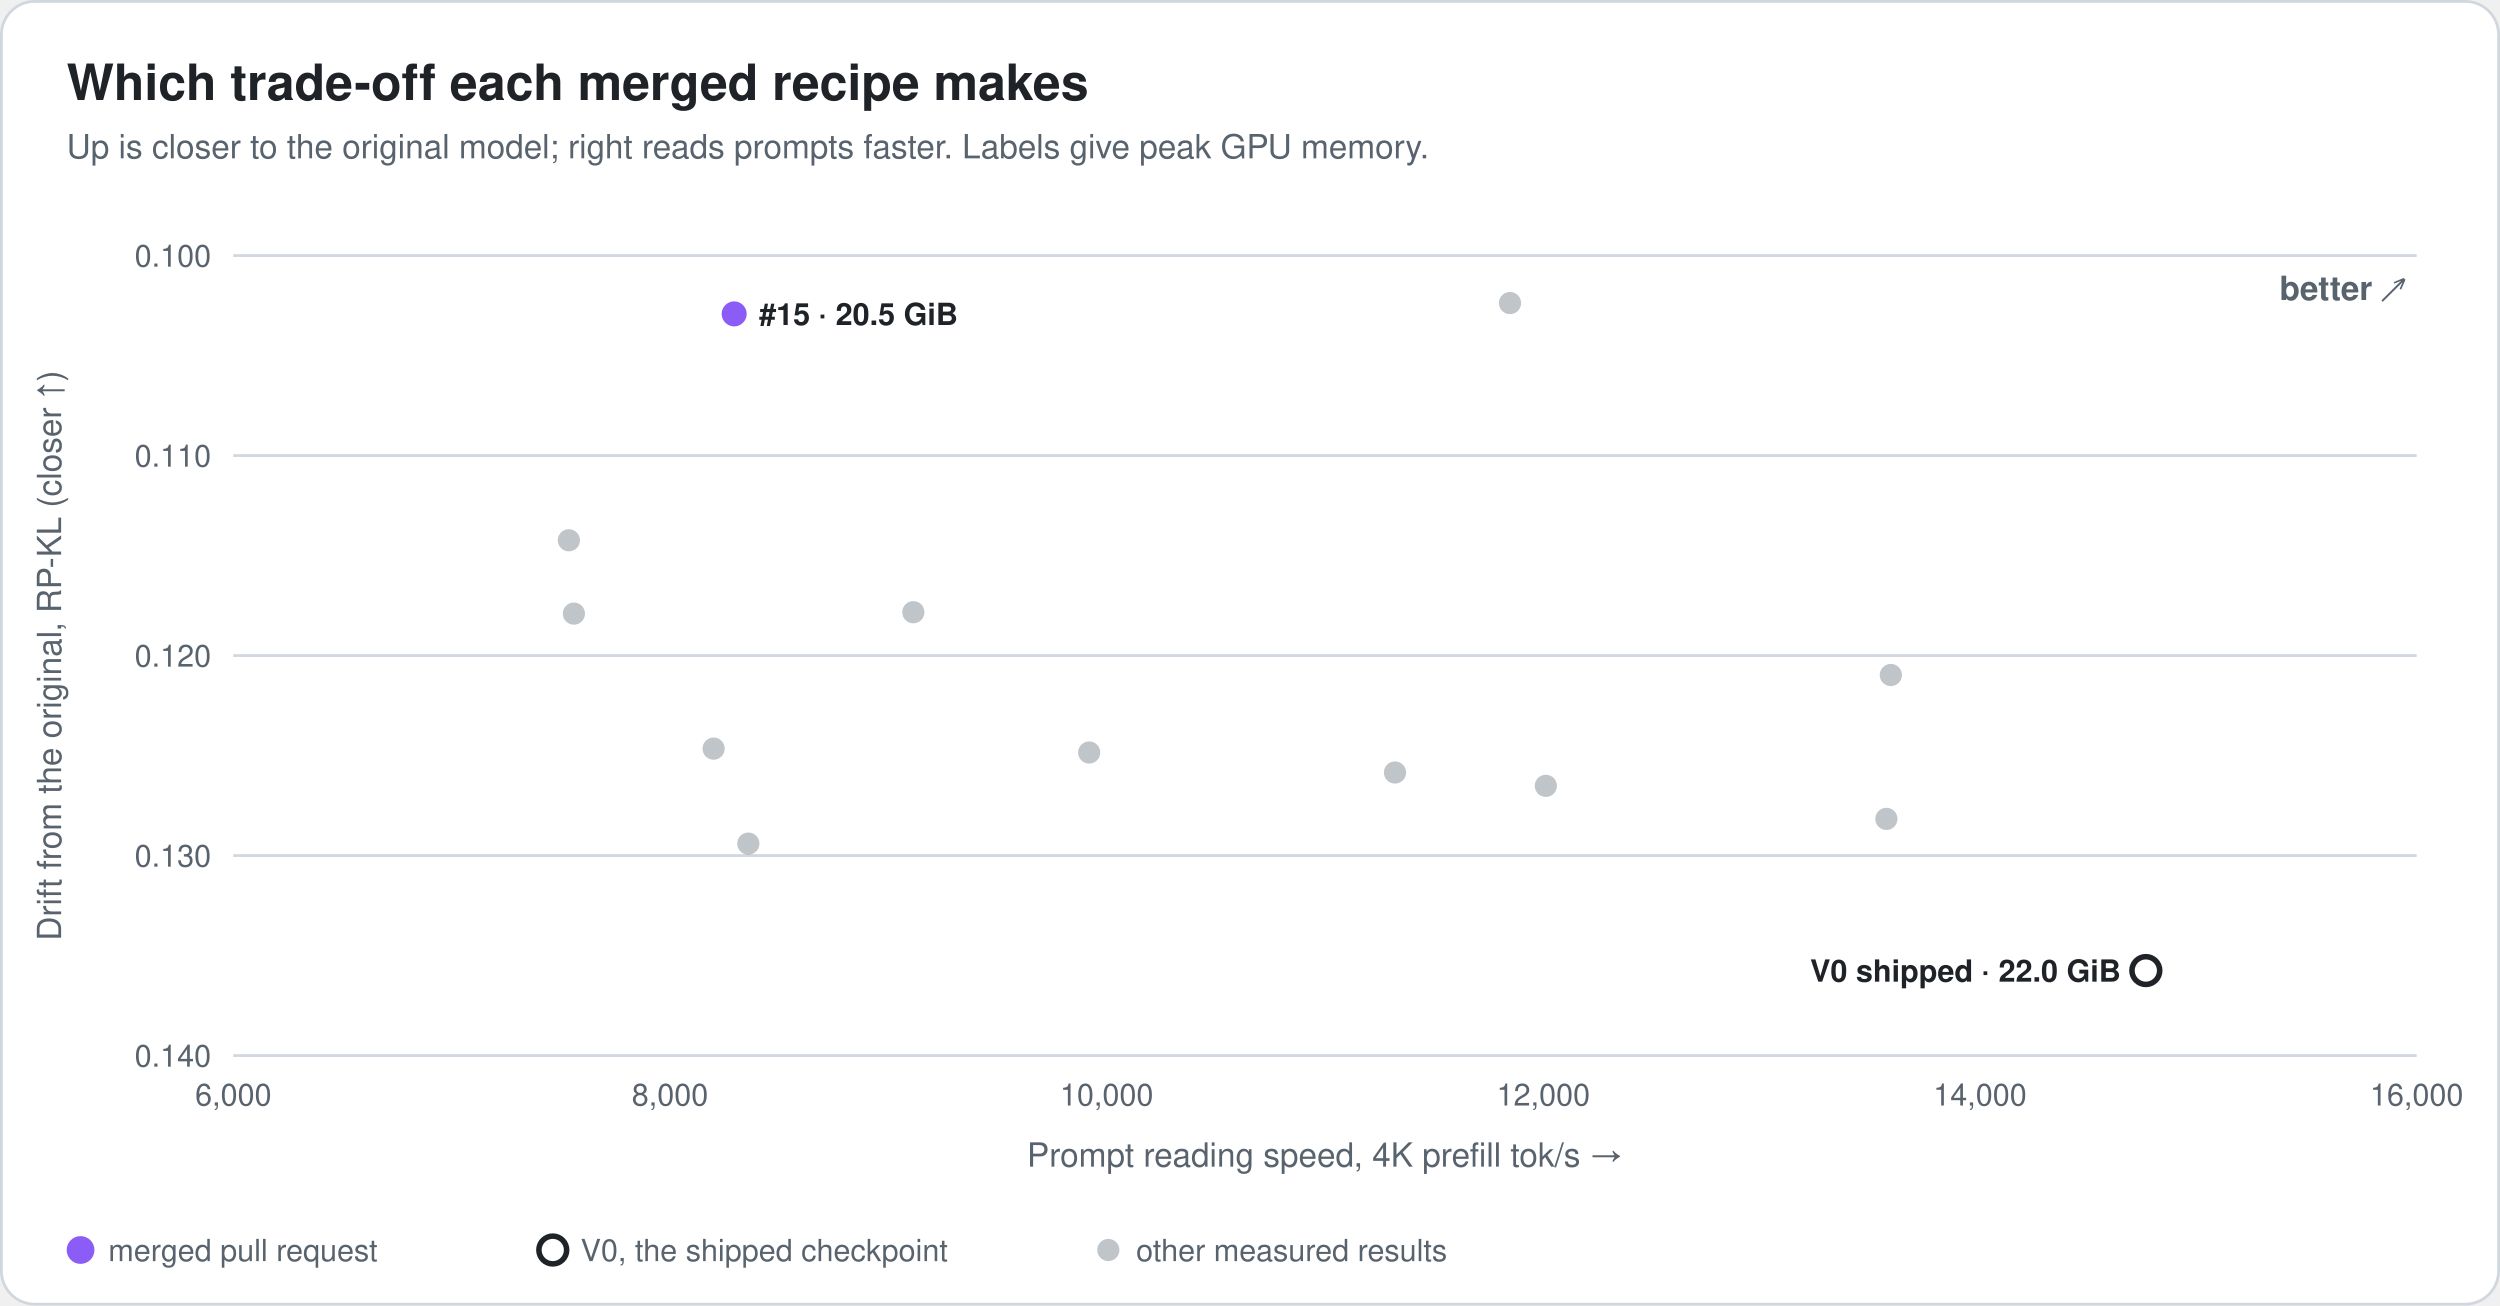
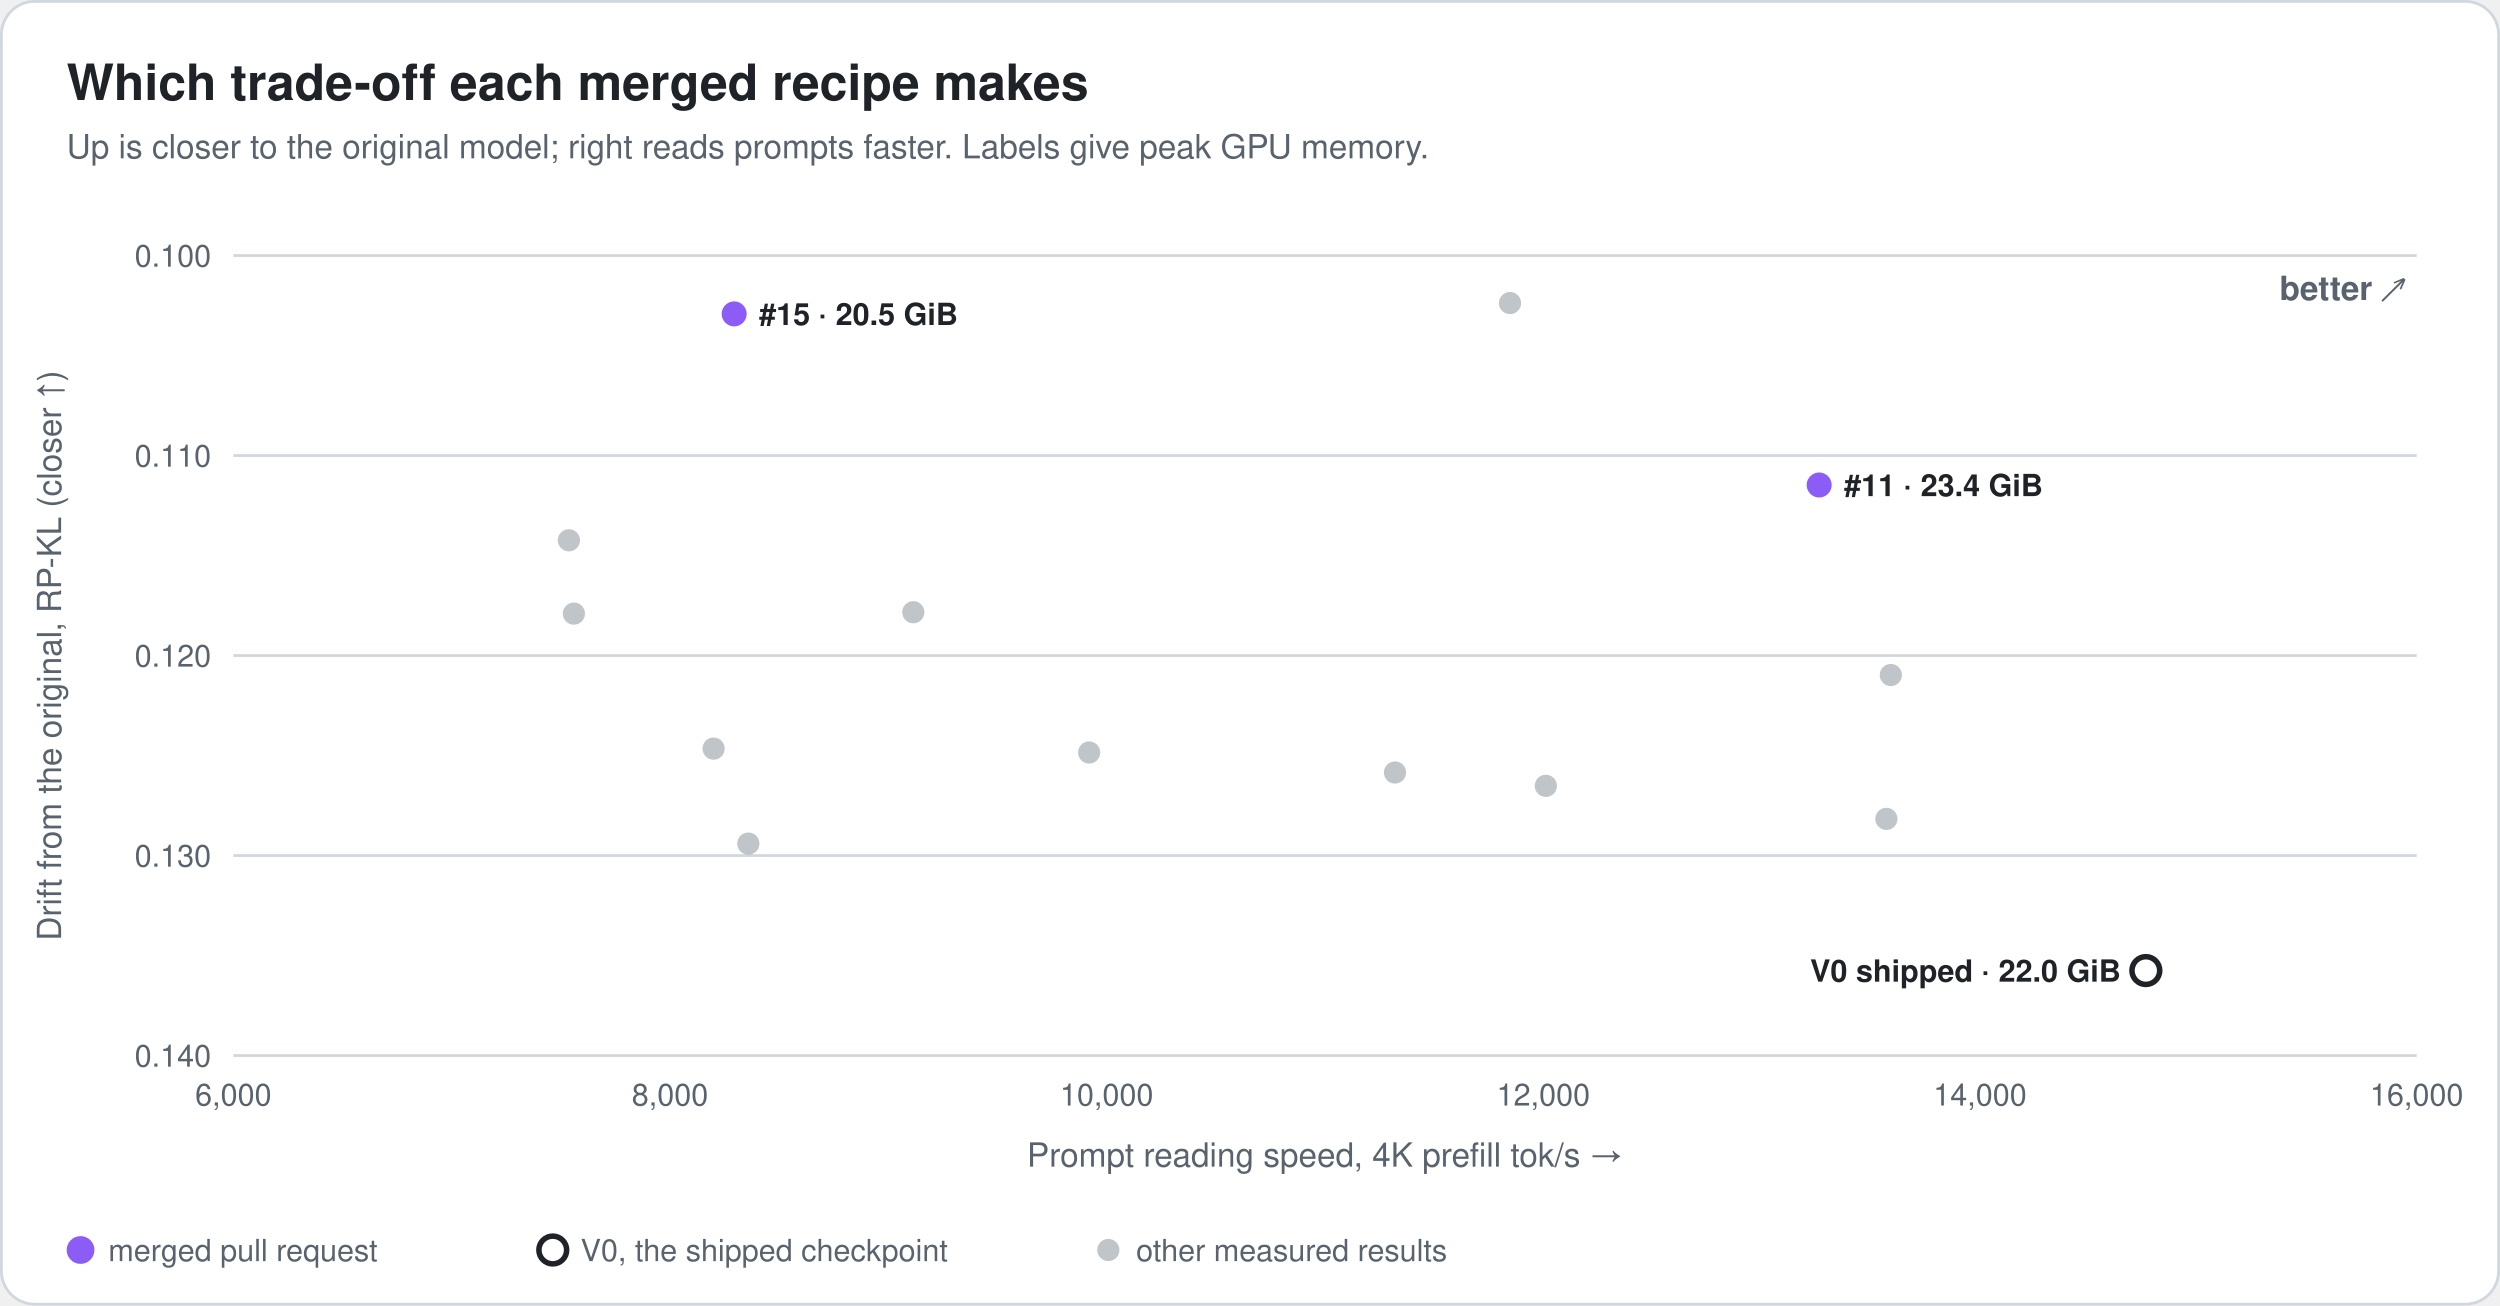
- <svg xmlns="http://www.w3.org/2000/svg" width="900" height="470" viewBox="0 0 900 470" font-family="-apple-system,BlinkMacSystemFont,'Segoe UI',Helvetica,Arial,sans-serif" role="img" aria-label="Trade-offs of 1 merged recipes against the shipped checkpoint">
+ <svg xmlns="http://www.w3.org/2000/svg" width="900" height="470" viewBox="0 0 900 470" font-family="-apple-system,BlinkMacSystemFont,'Segoe UI',Helvetica,Arial,sans-serif" role="img" aria-label="Trade-offs of 2 merged recipes against the shipped checkpoint">
  <style>
.bg{fill:#ffffff;stroke:#d0d7de}.t{fill:#1f2328}.m{fill:#59636e}.rule{stroke:#d0d7de}.ring{stroke:#ffffff}
.acc{fill:#8b5cf6}.accl{stroke:#8b5cf6}.wash{fill:#8b5cf6;fill-opacity:.1}.gry{fill:#8c959f}.rej{fill:#d03b3b}.track{fill:#eaeef2}.tk{stroke:#1f2328}
@media (prefers-color-scheme: dark){
.bg{fill:#0d1117;stroke:#30363d}.t{fill:#e6edf3}.m{fill:#9198a1}.rule{stroke:#30363d}.ring{stroke:#0d1117}
.acc{fill:#9a75f8}.accl{stroke:#9a75f8}.wash{fill:#9a75f8;fill-opacity:.14}.gry{fill:#9198a1}.rej{fill:#e5534b}.track{fill:#21262d}.tk{stroke:#e6edf3}}
</style>
  <rect class="bg" x="0.5" y="0.5" width="899" height="469" rx="12" />
  <text x="24.0" y="36.0" class="t" font-size="18" font-weight="600" text-anchor="start">Which trade-off each merged recipe makes</text>
  <text x="24.0" y="57.0" class="m" font-size="12" font-weight="400" text-anchor="start">Up is closer to the original model; right reads prompts faster. Labels give peak GPU memory.</text>
  <line class="rule" x1="84" x2="870" y1="92.0" y2="92.0" stroke-width="1" />
  <text x="76.0" y="96.0" class="m" font-size="11" font-weight="400" text-anchor="end">0.100</text>
  <line class="rule" x1="84" x2="870" y1="164.0" y2="164.0" stroke-width="1" />
  <text x="76.0" y="168.0" class="m" font-size="11" font-weight="400" text-anchor="end">0.110</text>
  <line class="rule" x1="84" x2="870" y1="236.0" y2="236.0" stroke-width="1" />
  <text x="76.0" y="240.0" class="m" font-size="11" font-weight="400" text-anchor="end">0.120</text>
  <line class="rule" x1="84" x2="870" y1="308.0" y2="308.0" stroke-width="1" />
  <text x="76.0" y="312.0" class="m" font-size="11" font-weight="400" text-anchor="end">0.130</text>
  <line class="rule" x1="84" x2="870" y1="380.0" y2="380.0" stroke-width="1" />
  <text x="76.0" y="384.0" class="m" font-size="11" font-weight="400" text-anchor="end">0.140</text>
  <text x="84.0" y="398.0" class="m" font-size="11" font-weight="400" text-anchor="middle">6,000</text>
  <text x="241.2" y="398.0" class="m" font-size="11" font-weight="400" text-anchor="middle">8,000</text>
  <text x="398.4" y="398.0" class="m" font-size="11" font-weight="400" text-anchor="middle">10,000</text>
  <text x="555.6" y="398.0" class="m" font-size="11" font-weight="400" text-anchor="middle">12,000</text>
  <text x="712.8" y="398.0" class="m" font-size="11" font-weight="400" text-anchor="middle">14,000</text>
  <text x="870.0" y="398.0" class="m" font-size="11" font-weight="400" text-anchor="middle">16,000</text>
  <text x="477.0" y="420.0" class="m" font-size="12" font-weight="400" text-anchor="middle">Prompt reading speed, 4K prefill tok/s →</text>
  <text x="22" y="236.0" class="m" font-size="12" text-anchor="middle" transform="rotate(-90 22 236.0)">Drift from the original, RP-KL (closer ↑)</text>
  <text x="866.0" y="108.0" class="m" font-size="12" font-weight="600" text-anchor="end">better ↗</text>
  <circle class="gry" cx="204.8" cy="194.5" r="4" opacity=".55" />
  <circle class="gry" cx="543.6" cy="109.1" r="4" opacity=".55" />
  <circle class="gry" cx="556.5" cy="282.9" r="4" opacity=".55" />
  <circle class="gry" cx="679.1" cy="294.8" r="4" opacity=".55" />
  <circle class="gry" cx="269.4" cy="303.7" r="4" opacity=".55" />
  <circle class="gry" cx="256.9" cy="269.5" r="4" opacity=".55" />
  <circle class="gry" cx="206.6" cy="220.9" r="4" opacity=".55" />
  <circle class="gry" cx="502.2" cy="278.1" r="4" opacity=".55" />
  <circle class="gry" cx="680.7" cy="243.0" r="4" opacity=".55" />
  <circle class="gry" cx="328.8" cy="220.4" r="4" opacity=".55" />
  <circle class="gry" cx="392.1" cy="270.9" r="4" opacity=".55" />
  <circle class="tk" cx="772.5" cy="349.4" r="5" fill="none" stroke-width="2" />
  <circle class="acc ring" cx="264.3" cy="113.0" r="5.5" stroke-width="2" />
+   <circle class="acc ring" cx="654.9" cy="174.6" r="5.5" stroke-width="2" />
  <text x="763.5" y="353.4" class="t" font-size="11" font-weight="600" text-anchor="end">V0 shipped · 22.0 GiB</text>
  <text x="273.3" y="117.0" class="t" font-size="11" font-weight="600" text-anchor="start">#15 · 20.5 GiB</text>
+   <text x="663.9" y="178.6" class="t" font-size="11" font-weight="600" text-anchor="start">#11 · 23.4 GiB</text>
  <circle class="acc" cx="29" cy="450" r="5" />
  <text x="39.0" y="454.0" class="m" font-size="11" font-weight="400" text-anchor="start">merged pull request</text>
  <circle class="tk" cx="199" cy="450" r="5" fill="none" stroke-width="2" />
  <text x="209.0" y="454.0" class="m" font-size="11" font-weight="400" text-anchor="start">V0, the shipped checkpoint</text>
  <circle class="gry" cx="399" cy="450" r="4" opacity=".55" />
  <text x="409.0" y="454.0" class="m" font-size="11" font-weight="400" text-anchor="start">other measured results</text>
</svg>
